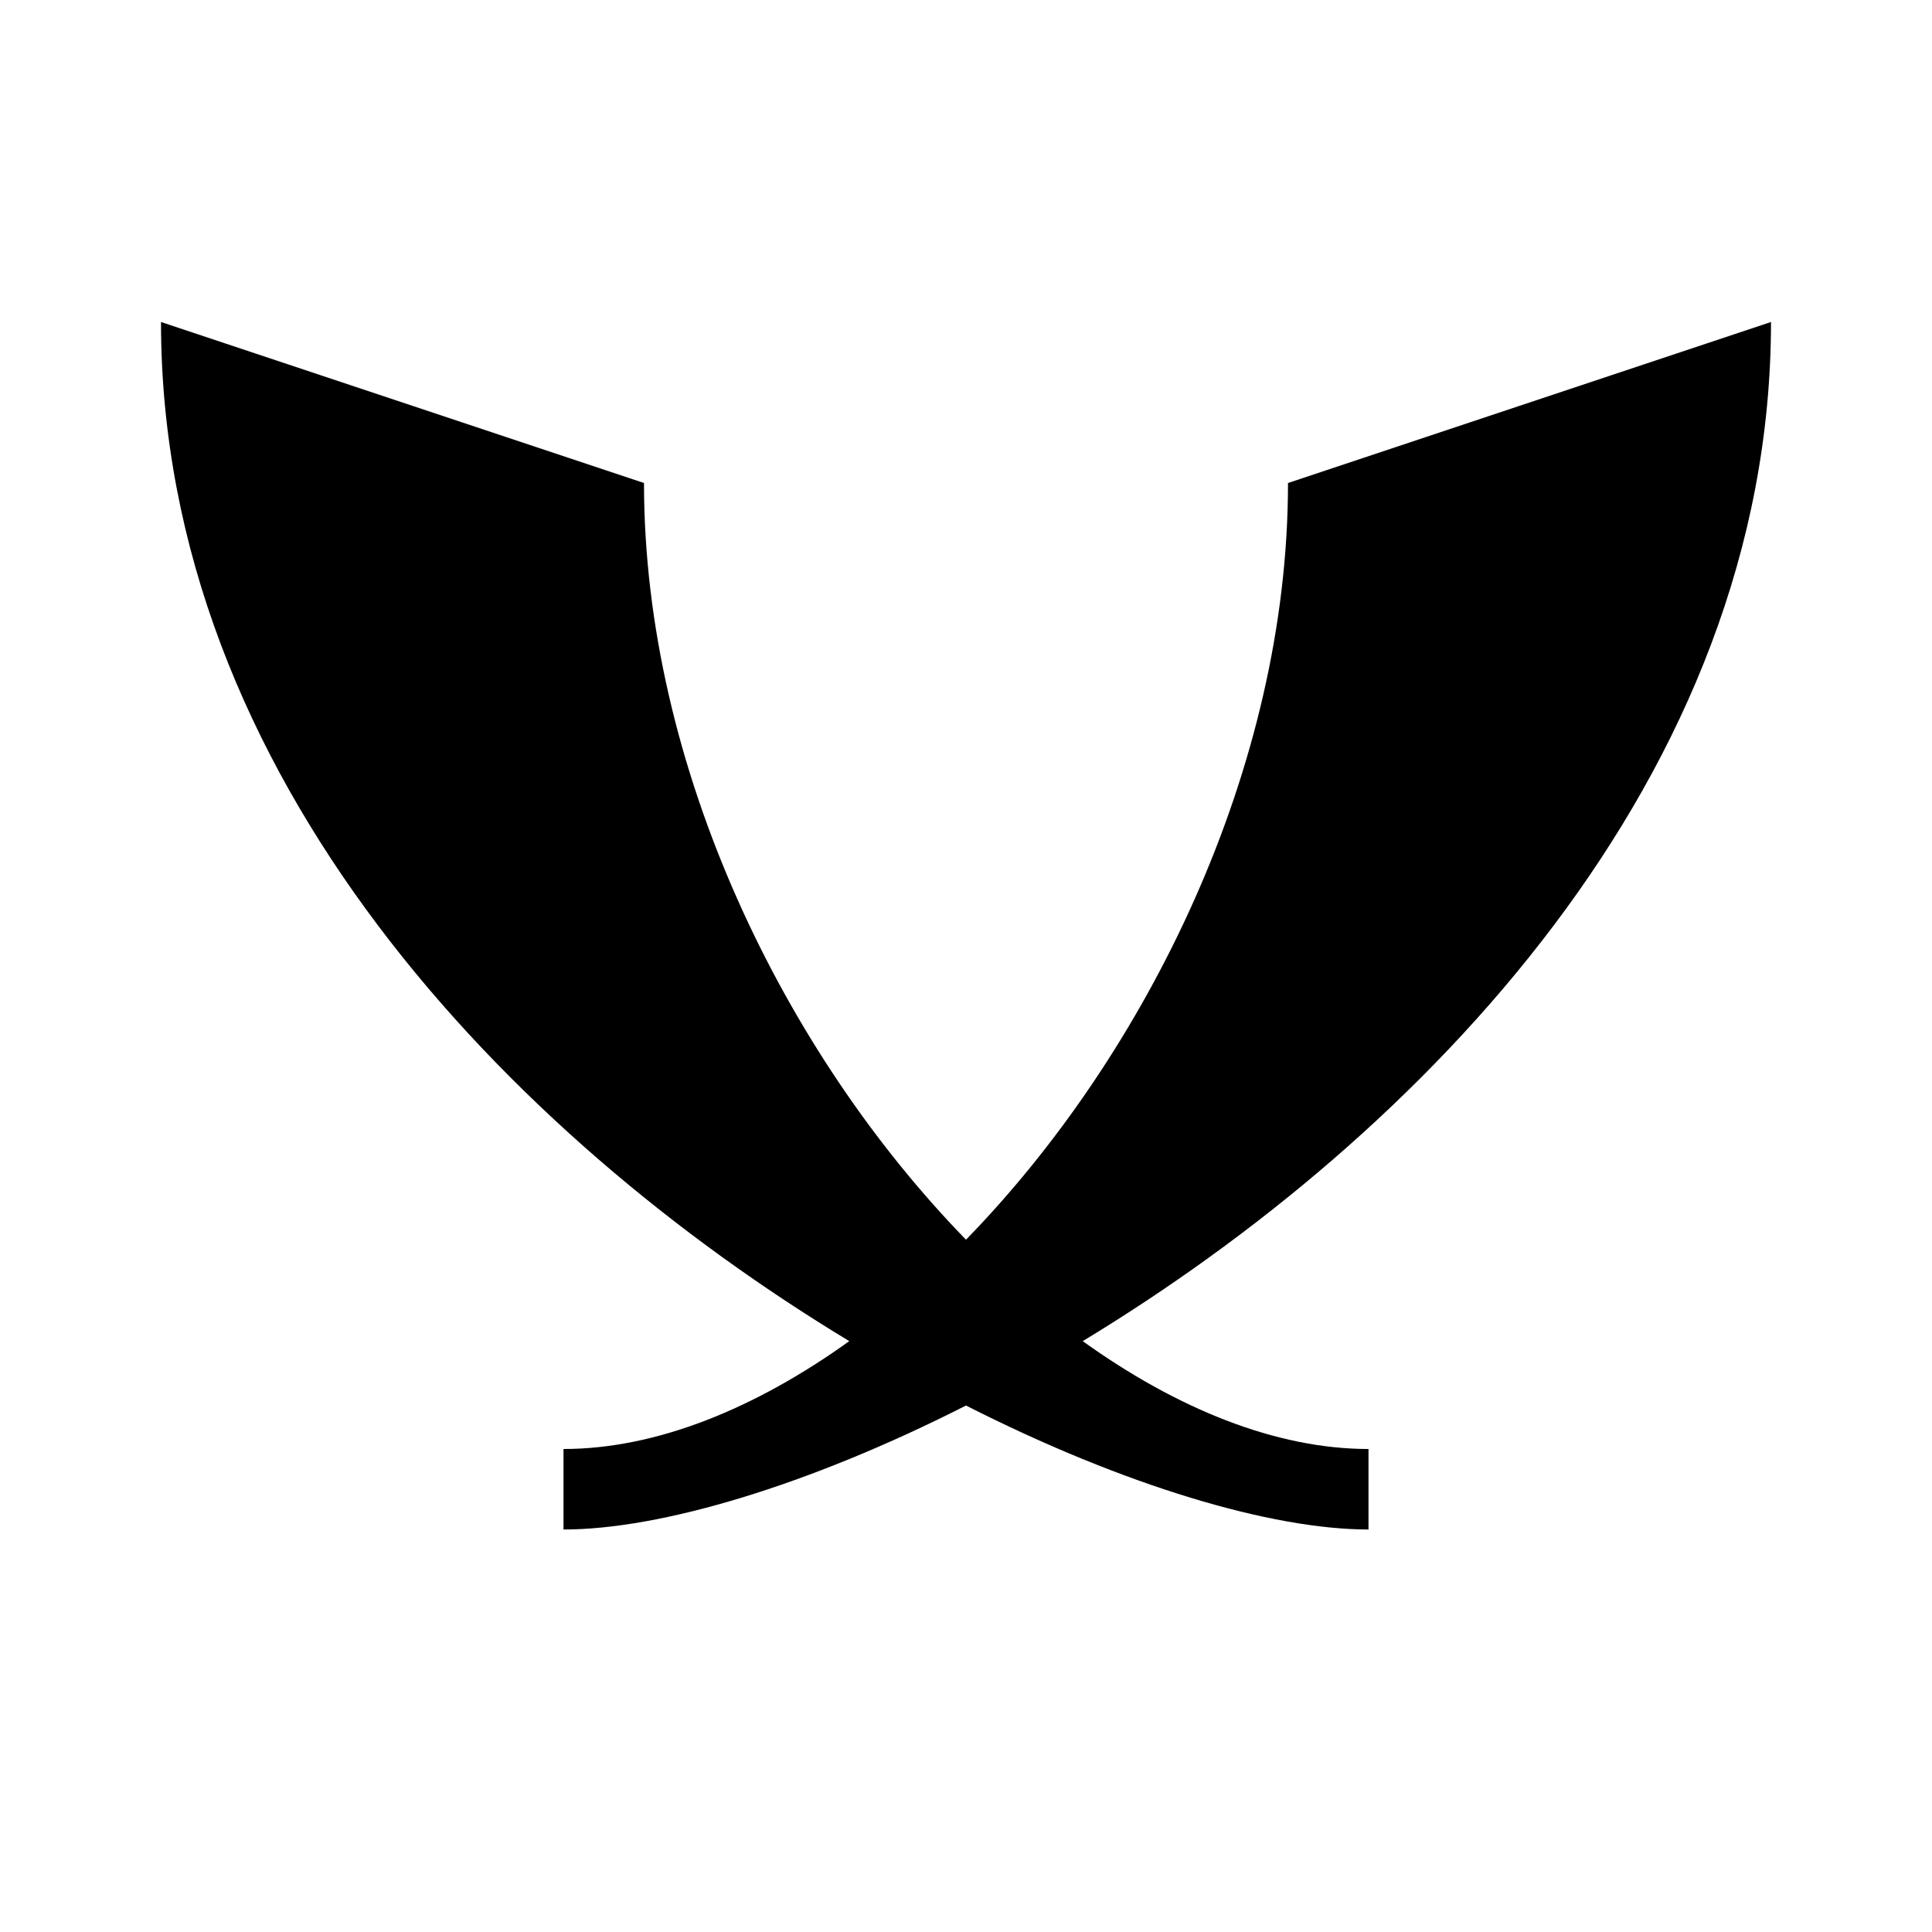
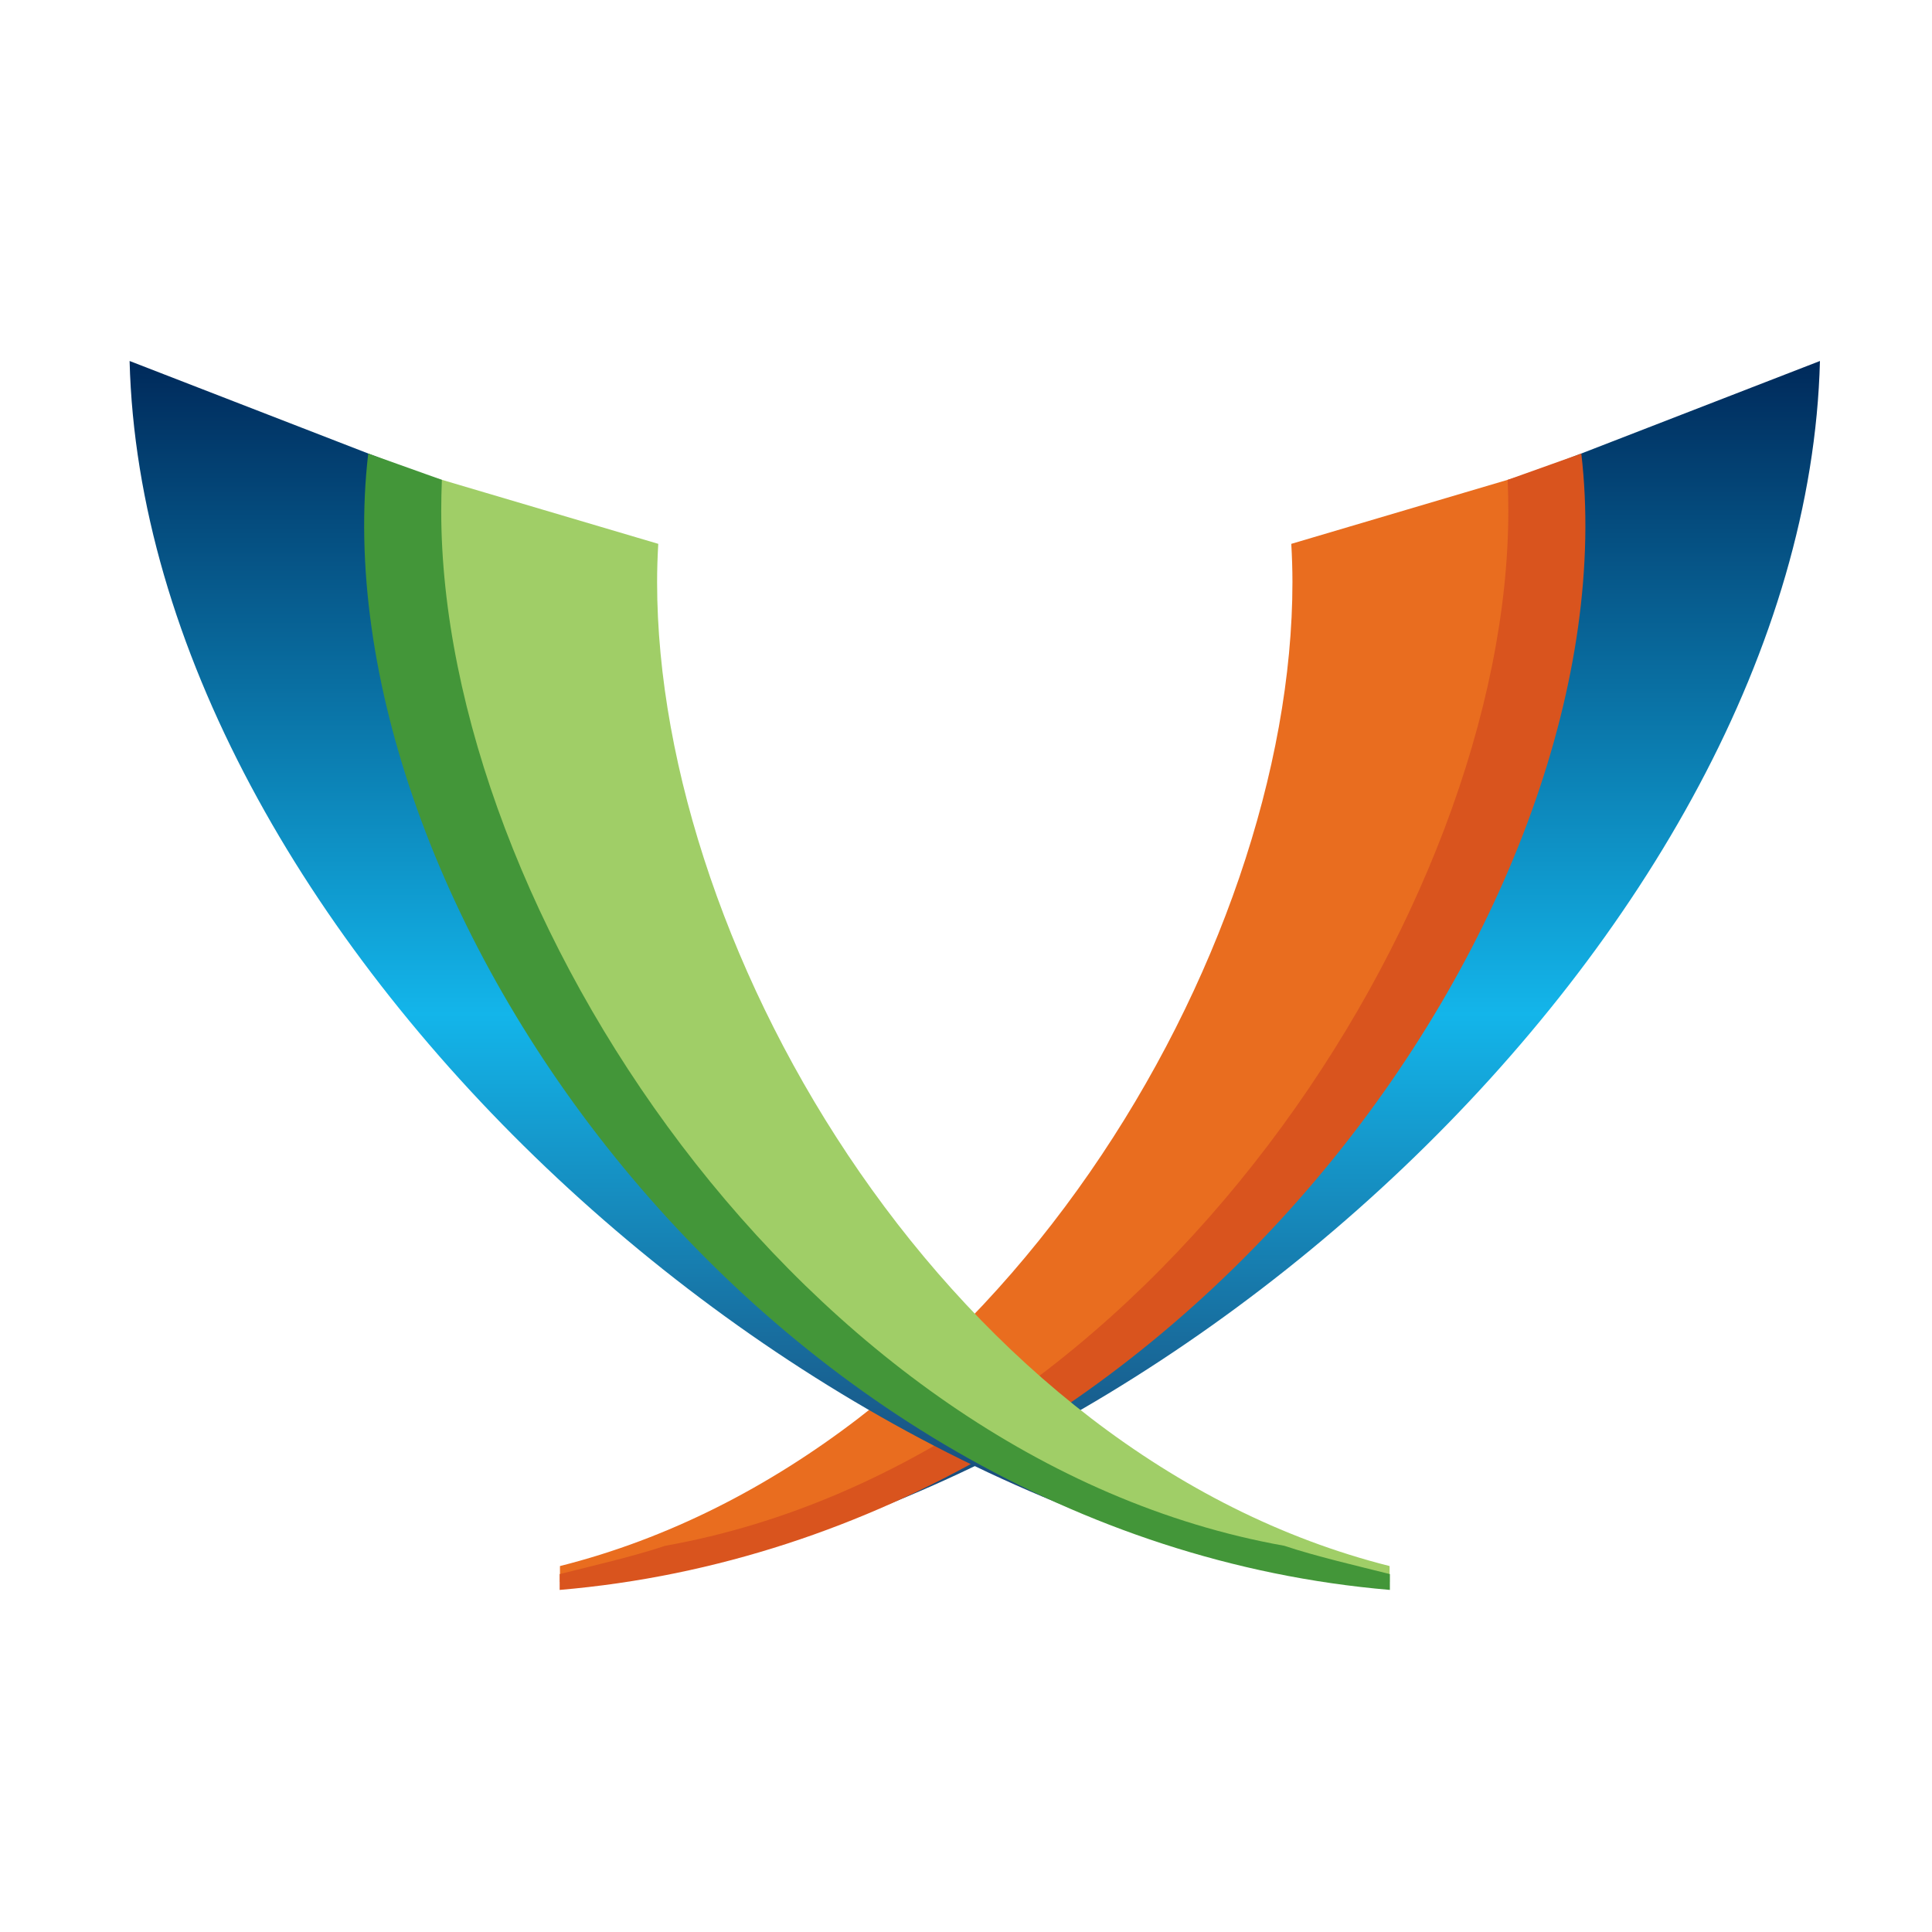
- <svg xmlns="http://www.w3.org/2000/svg" version="1.1" width="24" height="24" viewBox="0 0 24 24">
-   <path d="M12,15.4C9.75,13.09 8,9.54 8,6C2,4 8,6 2,4C2,9.65 6.33,14.11 10.55,16.66C9.38,17.5 8.15,18 7,18C7,19 7,18 7,19C8.2,19 10.03,18.46 12,17.46C13.97,18.46 15.8,19 17,19C17,18 17,19 17,18C15.85,18 14.62,17.5 13.45,16.66C17.66,14.11 22,9.65 22,4C16,6 22,4 16,6C16,9.54 14.25,13.09 12,15.4Z" />
+ <svg xmlns="http://www.w3.org/2000/svg" version="1.1" xml:space="preserve" viewBox="0 0 200 200" width="200px" height="200px" x="0px" y="0px" enable-background="new 0 0 200 200">
+   <linearGradient id="SVGID_right_" y2="1.279e-13" gradientUnits="userSpaceOnUse" x2="-1073.2" gradientTransform="translate(1196.604,37.36898)" y1="126.85" x1="-1073.2">
+     <stop stop-color="#1b3967" offset=".011" />
+     <stop stop-color="#13b5ea" offset=".467" />
+     <stop stop-color="#002b5c" offset=".995" />
+   </linearGradient>
+   <linearGradient id="SVGID_left_" y2="1.279e-13" gradientUnits="userSpaceOnUse" x2="-1073.2" gradientTransform="matrix(-1,0,0,1,-994.788,37.36798)" y1="126.85" x1="-1073.2">
+     <stop stop-color="#1b3967" offset=".011" />
+     <stop stop-color="#13b5ea" offset=".467" />
+     <stop stop-color="#002b5c" offset=".995" />
+   </linearGradient>
+   <path d="m 151.805,51.558 c 0.077,1.313 -1.787,0.968 -1.787,2.293 0,38.551 -46.558,97.366 -91.688,108.73 v 1.639 C 118.283,158.7 186.89,96.42 188.4,37.37 l -36.599,14.189 z" style="fill:url(#SVGID_right_)" />
+   <path d="m 133.673,56.301 c 0.076,1.313 0.12,2.63 0.12,3.957 0,38.551 -30.699,90.497 -75.827,101.86 v 1.639 c 59.044,-2.79 105.81,-63.024 105.81,-109.2 0,-2.375 -0.128,-4.729 -0.371,-7.056 l -29.73,8.798 z" style="fill:#e96d1f" />
+   <path d="m 163.691,46.952 -7.617,2.722 c 0.041,0.962 0.066,2.254 0.066,3.225 0,41.219 -37.271,98.204 -87.272,107.12 -3.245,1.088 -7.538,2.077 -10.932,2.931 v 1.638 C 123.19,159.028 169.036,92.722 163.696,46.948 Z" style="fill:#d9541e" />
+   <path d="m 50.011,51.557 c -0.077,1.313 1.787,0.968 1.787,2.293 0,38.551 46.558,97.366 91.688,108.73 v 1.639 C 83.533,158.699 14.926,96.419 13.416,37.369 l 36.599,14.189 z" style="fill:url(#SVGID_left_)" />
+   <path d="m 68.143,56.3 c -0.076,1.313 -0.12,2.63 -0.12,3.957 0,38.551 30.699,90.497 75.827,101.86 v 1.639 C 84.806,160.966 38.04,100.732 38.04,54.556 c 0,-2.375 0.128,-4.729 0.371,-7.056 l 29.73,8.798 z" style="fill:#a0ce67" />
+   <path d="m 38.125,46.951 7.617,2.722 c -0.041,0.962 -0.066,2.254 -0.066,3.225 0,41.219 37.271,98.204 87.272,107.12 3.245,1.088 7.538,2.077 10.932,2.931 v 1.638 C 78.626,159.027 32.78,92.721 38.12,46.947 Z" style="fill:#439639" />
</svg>
